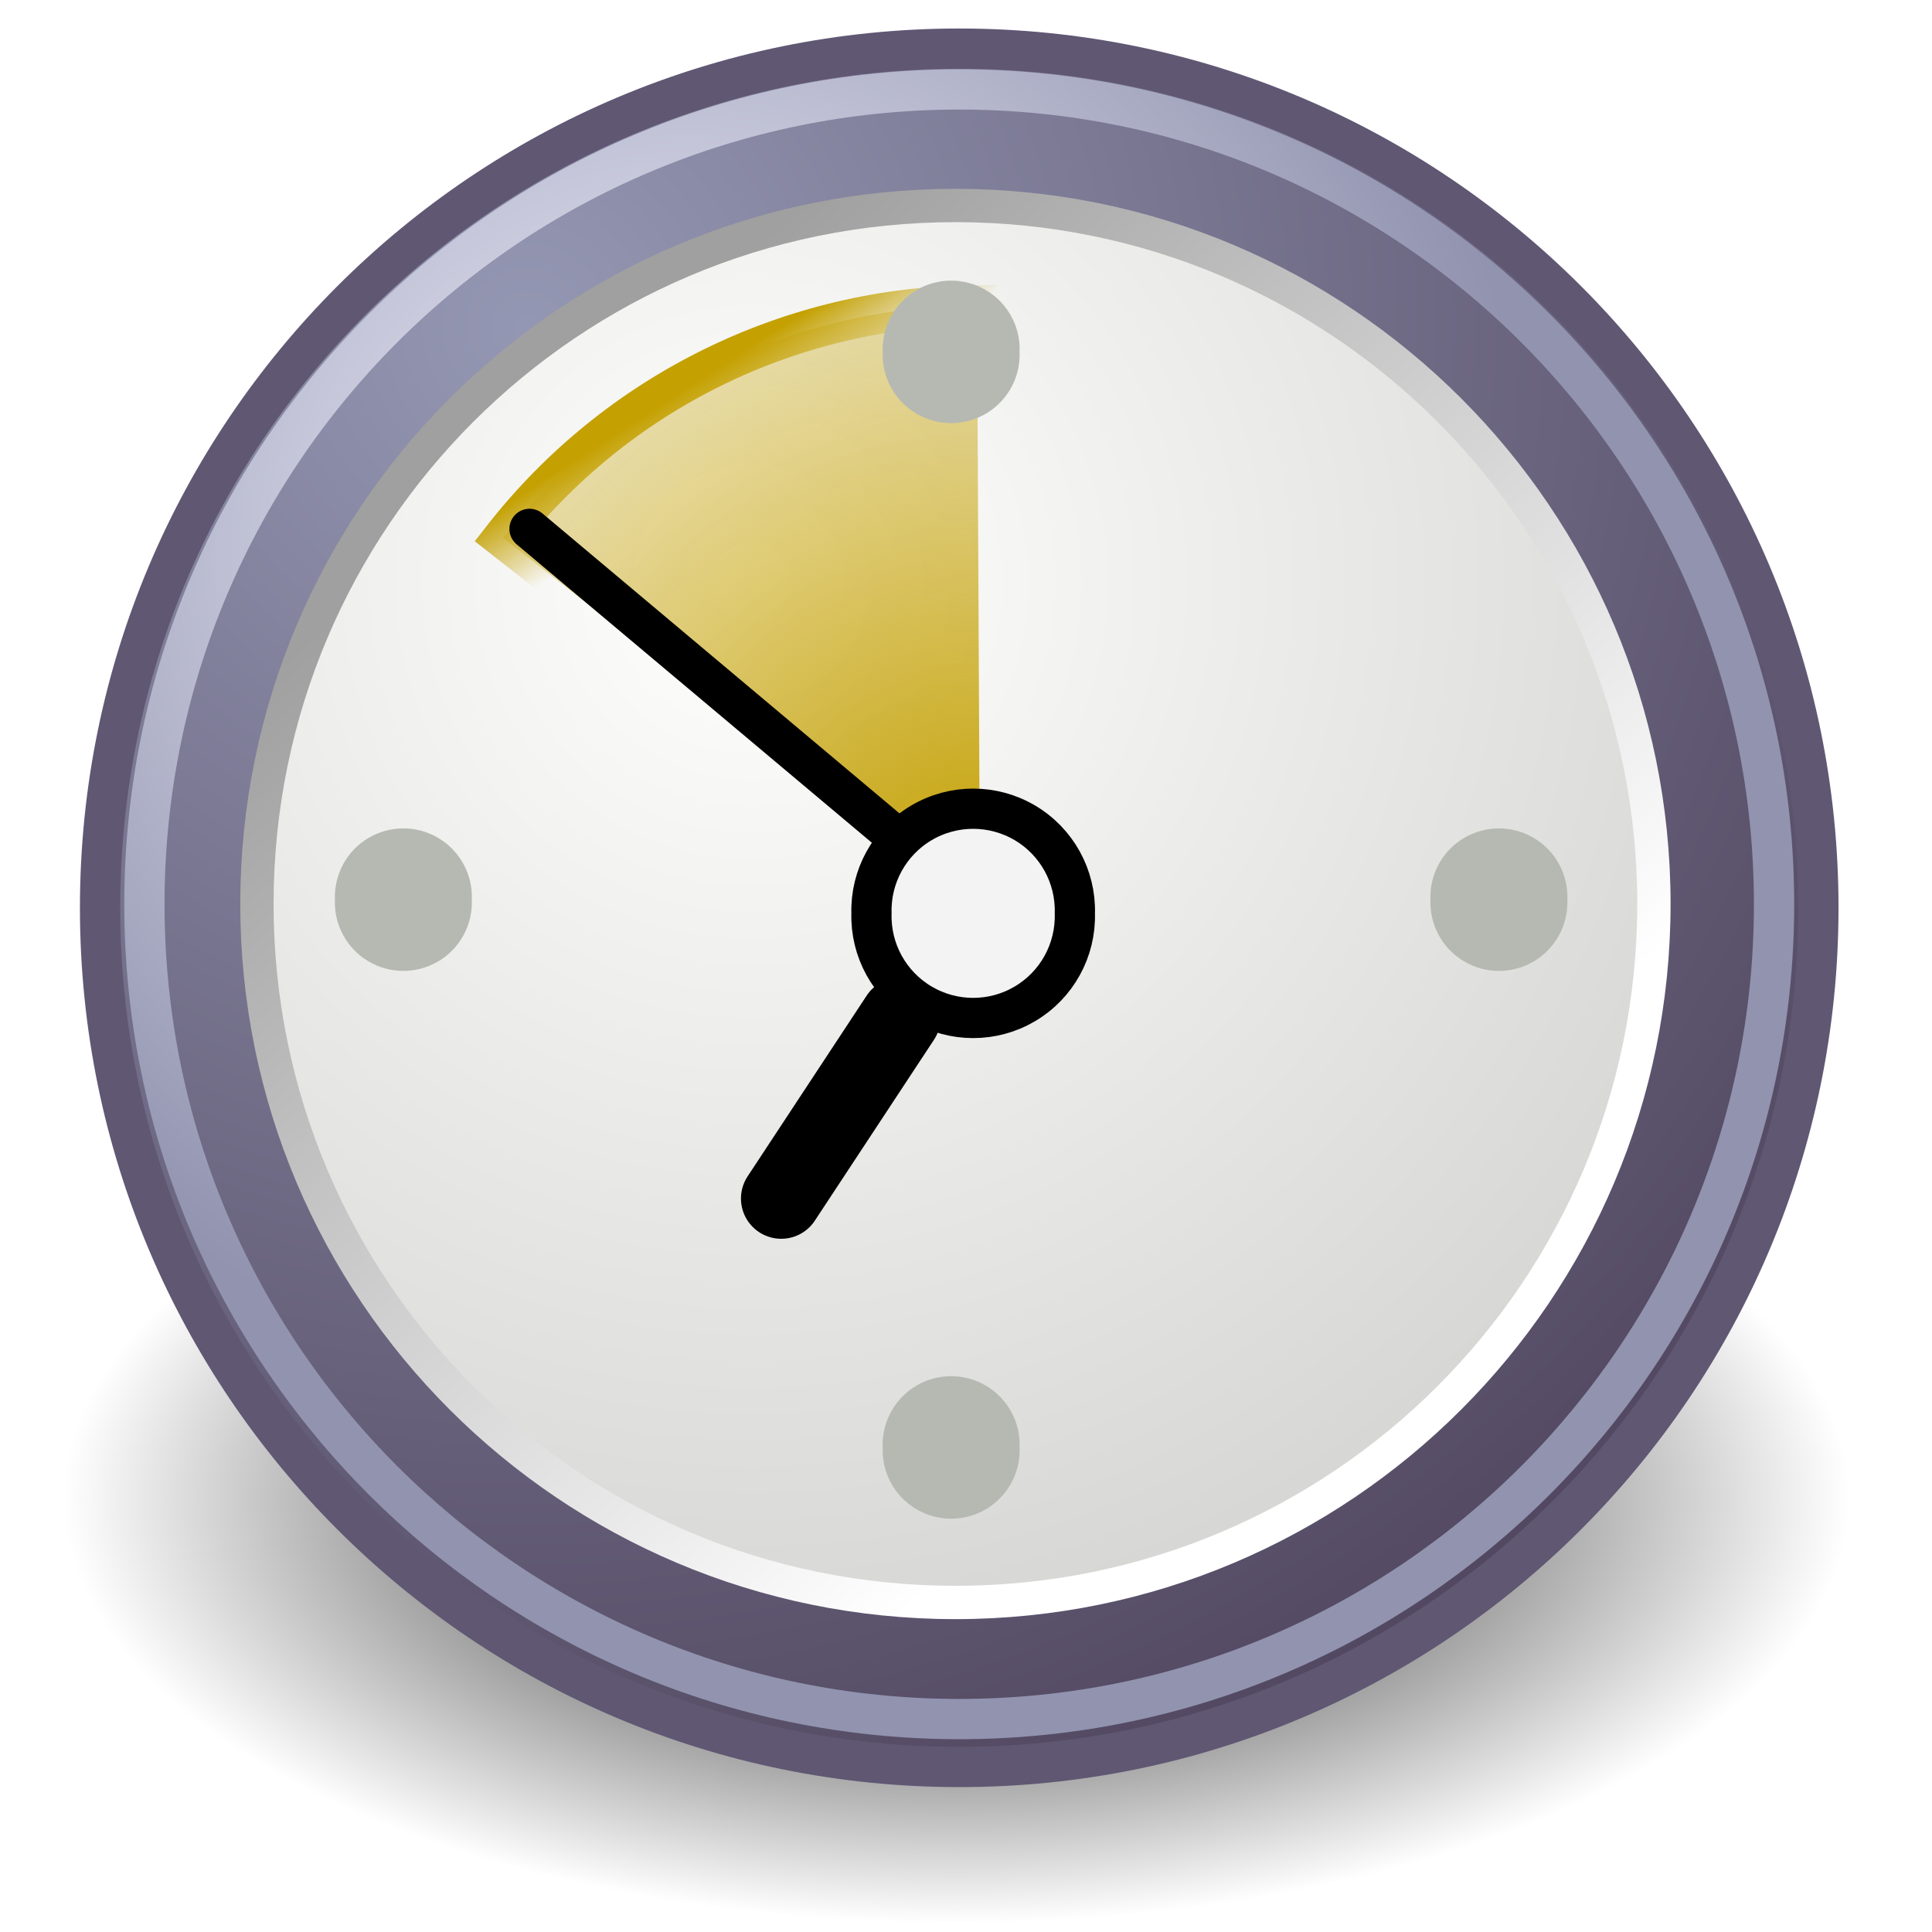
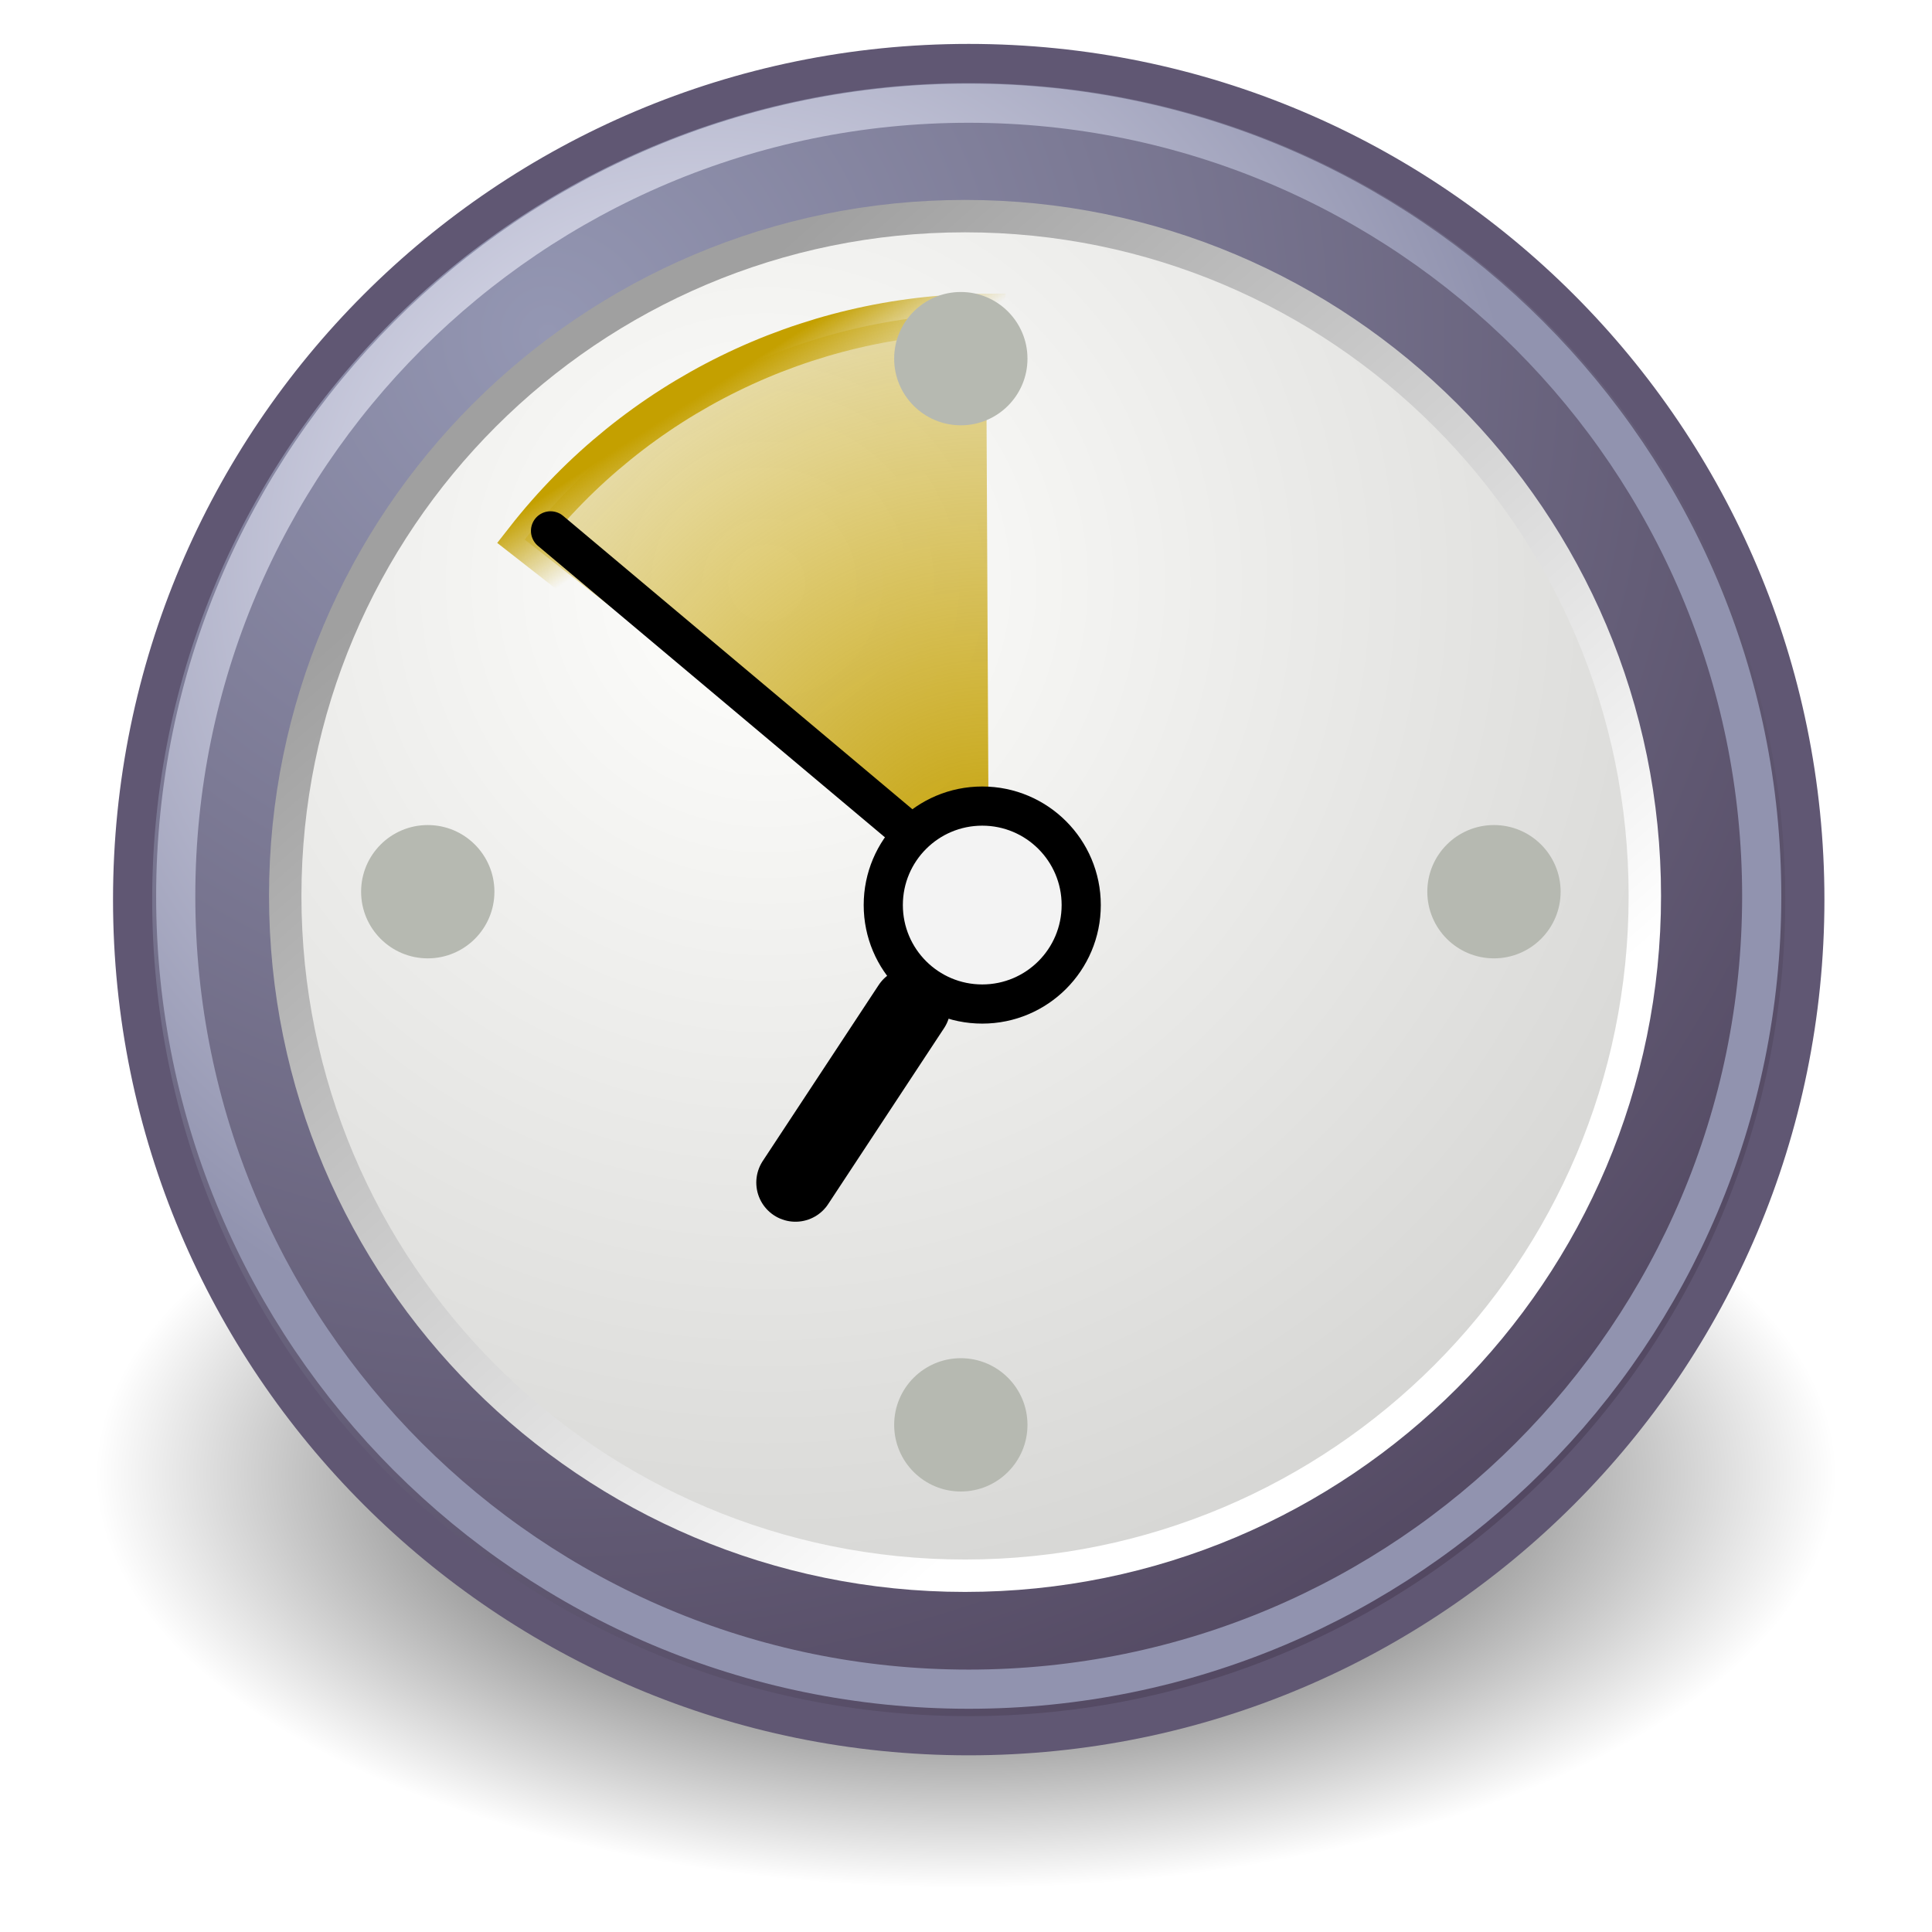
- <svg xmlns="http://www.w3.org/2000/svg" xmlns:xlink="http://www.w3.org/1999/xlink" width="48px" height="48px" id="svg11300" version="1.1">
+ <svg xmlns="http://www.w3.org/2000/svg" xmlns:xlink="http://www.w3.org/1999/xlink" width="22" height="22" id="svg11300" version="1.1">
  <defs id="defs3">
    <linearGradient id="linearGradient5204">
      <stop style="stop-color:#c4a000;stop-opacity:1;" offset="0" id="stop5206" />
      <stop style="stop-color:#c4a000;stop-opacity:0;" offset="1" id="stop5208" />
    </linearGradient>
    <linearGradient id="linearGradient5196">
      <stop style="stop-color:#c4a000;stop-opacity:1;" offset="0" id="stop5198" />
      <stop style="stop-color:#c4a000;stop-opacity:0;" offset="1" id="stop5200" />
    </linearGradient>
    <linearGradient id="linearGradient12512">
      <stop style="stop-color:#ffffff;stop-opacity:1;" offset="0" id="stop12513" />
      <stop style="stop-color:#fff520;stop-opacity:0.891;" offset="0.5" id="stop12517" />
      <stop style="stop-color:#fff300;stop-opacity:0;" offset="1" id="stop12514" />
    </linearGradient>
    <linearGradient id="linearGradient10653">
      <stop style="stop-color:#f3f4ff;stop-opacity:1;" offset="0" id="stop10655" />
      <stop style="stop-color:#9193af;stop-opacity:1;" offset="1" id="stop10657" />
    </linearGradient>
    <linearGradient id="linearGradient42174">
      <stop style="stop-color:#a0a0a0;stop-opacity:1;" offset="0" id="stop42176" />
      <stop style="stop-color:#ffffff;stop-opacity:1;" offset="1" id="stop42178" />
    </linearGradient>
    <linearGradient id="linearGradient2145">
      <stop style="stop-color:#fffffd;stop-opacity:1;" offset="0" id="stop2147" />
      <stop style="stop-color:#cbcbc9;stop-opacity:1;" offset="1" id="stop2149" />
    </linearGradient>
    <linearGradient id="linearGradient37935">
      <stop id="stop37937" offset="0" style="stop-color:#9497b3;stop-opacity:1;" />
      <stop id="stop37939" offset="1" style="stop-color:#4c4059;stop-opacity:1;" />
    </linearGradient>
    <linearGradient id="linearGradient2152">
      <stop id="stop2154" offset="0" style="stop-color:#9aa29a;stop-opacity:1;" />
      <stop id="stop2156" offset="1" style="stop-color:#b5beb5;stop-opacity:1;" />
    </linearGradient>
    <linearGradient id="linearGradient3816">
      <stop style="stop-color:#000000;stop-opacity:1;" offset="0" id="stop3818" />
      <stop style="stop-color:#000000;stop-opacity:0;" offset="1" id="stop3820" />
    </linearGradient>
-     <radialGradient xlink:href="#linearGradient3816" id="radialGradient3822" cx="31.113" cy="19.009" fx="31.113" fy="19.009" r="8.662" gradientUnits="userSpaceOnUse" />
-     <linearGradient xlink:href="#linearGradient2152" id="linearGradient4307" gradientUnits="userSpaceOnUse" gradientTransform="matrix(3.123841,0,0,0.969691,-31.88758,-19.59492)" x1="8.916" y1="37.197" x2="9.886" y2="52.091" />
-     <radialGradient xlink:href="#linearGradient10653" id="radialGradient4309" gradientUnits="userSpaceOnUse" cx="11.329" cy="10.584" fx="11.329" fy="10.584" r="15.532" />
-     <radialGradient xlink:href="#linearGradient2145" id="radialGradient4311" gradientUnits="userSpaceOnUse" cx="11.902" cy="10.045" fx="11.902" fy="10.045" r="29.293" />
-     <linearGradient xlink:href="#linearGradient42174" id="linearGradient4313" gradientUnits="userSpaceOnUse" x1="6.342" y1="7.789" x2="22.218" y2="25.884" />
-     <radialGradient xlink:href="#linearGradient5196" id="radialGradient5202" cx="23.375" cy="10.973" fx="23.375" fy="10.973" r="3.348" gradientTransform="matrix(3.63042,1.654030e-15,-1.608743e-15,3.742066,-61.48607,-29.18618)" gradientUnits="userSpaceOnUse" />
-     <linearGradient xlink:href="#linearGradient5204" id="linearGradient5210" x1="19.667" y1="4.257" x2="20.33" y2="5.285" gradientUnits="userSpaceOnUse" />
-     <radialGradient xlink:href="#linearGradient37935" id="radialGradient5212" gradientUnits="userSpaceOnUse" cx="8.747" cy="6.828" fx="8.747" fy="6.828" r="29.89" />
+     <radialGradient xlink:href="#linearGradient3816" id="radialGradient3822" cx="31.113" cy="19.009" fx="31.113" fy="19.009" r="8.662" gradientUnits="userSpaceOnUse" gradientTransform="matrix(1.14329,0,0,0.5440001,-24.57082,32.44715)" />
+     <linearGradient xlink:href="#linearGradient2152" id="linearGradient4307" gradientUnits="userSpaceOnUse" gradientTransform="matrix(1.393381,0,0,0.432528,-13.82262,17.44374)" x1="8.916" y1="37.197" x2="9.886" y2="52.091" />
+     <radialGradient xlink:href="#linearGradient10653" id="radialGradient4309" gradientUnits="userSpaceOnUse" cx="11.329" cy="10.584" fx="11.329" fy="10.584" r="15.532" gradientTransform="matrix(0.6055778,0,0,0.6055778,1.190207,25.96377)" />
+     <radialGradient xlink:href="#linearGradient2145" id="radialGradient4311" gradientUnits="userSpaceOnUse" cx="11.902" cy="10.045" fx="11.902" fy="10.045" r="29.293" gradientTransform="matrix(0.5191267,0,0,0.5191267,2.552839,27.42292)" />
+     <linearGradient xlink:href="#linearGradient42174" id="linearGradient4313" gradientUnits="userSpaceOnUse" x1="6.342" y1="7.789" x2="22.218" y2="25.884" gradientTransform="matrix(0.5191267,0,0,0.5191267,2.552839,27.42292)" />
+     <radialGradient xlink:href="#linearGradient5196" id="radialGradient5202" cx="23.375" cy="10.973" fx="23.375" fy="10.973" r="3.348" gradientTransform="matrix(2.86615,0,0,2.954293,-55.735,3.860511)" gradientUnits="userSpaceOnUse" />
+     <linearGradient xlink:href="#linearGradient5204" id="linearGradient5210" x1="19.667" y1="4.257" x2="20.33" y2="5.285" gradientUnits="userSpaceOnUse" gradientTransform="matrix(0.7894818,0,0,0.7894818,-7.192866,26.90247)" />
+     <radialGradient xlink:href="#linearGradient37935" id="radialGradient5212" gradientUnits="userSpaceOnUse" cx="8.747" cy="6.828" fx="8.747" fy="6.828" r="29.89" gradientTransform="matrix(0.6385296,0,0,0.6385296,0.654755,25.44596)" />
  </defs>
-   <g id="layer1">
-     <path d="M 39.775 19.009 A 8.662 8.662 0 1 1  22.451,19.009 A 8.662 8.662 0 1 1  39.775 19.009 z" id="path4318" style="opacity:1;color:#000000;fill:url(#radialGradient3822);fill-opacity:1;fill-rule:evenodd;stroke:none;stroke-width:1px;stroke-linecap:round;stroke-linejoin:round;marker:none;marker-start:none;marker-mid:none;marker-end:none;stroke-miterlimit:4;stroke-dasharray:none;stroke-dashoffset:0;stroke-opacity:1;visibility:visible;display:inline;overflow:visible" transform="matrix(2.563158,0,0,1.219602,-55.98414,14.04144)" />
-     <path id="path14341" d="M 18.588,1.404 L 4.227,18.097 L 5.485,19.34 L 18.588,1.404 z " style="color:#000000;fill:url(#linearGradient4307);fill-opacity:1;fill-rule:evenodd;stroke:none;stroke-width:1;stroke-linecap:butt;stroke-linejoin:miter;marker:none;marker-start:none;marker-mid:none;marker-end:none;stroke-miterlimit:4;stroke-dashoffset:0;stroke-opacity:1;visibility:visible;display:inline;overflow:visible" />
-     <path id="path18921" d="M 18.467,1.314 L 5.661,19.073 L 7.49,20.688 L 18.467,1.314 z " style="fill:#fefefe;fill-opacity:1;fill-rule:evenodd;stroke:none;stroke-width:1;stroke-linecap:butt;stroke-linejoin:miter;stroke-miterlimit:4;stroke-opacity:1" />
-     <path transform="matrix(1.431529,0,0,1.431529,0.569459,-1.654618)" d="M 31.161 16.911 A 14.911 14.911 0 1 1  1.339,16.911 A 14.911 14.911 0 1 1  31.161 16.911 z" id="path27786" style="fill:url(#radialGradient5212);fill-opacity:1;fill-rule:evenodd;stroke:#605773;stroke-width:0.699;stroke-linecap:round;stroke-linejoin:round;stroke-miterlimit:4;stroke-dashoffset:0;stroke-opacity:1" />
-     <path transform="matrix(1.163838,0,0,1.163838,4.824801,2.777556)" d="M 31.161 16.911 A 14.911 14.911 0 1 1  1.339,16.911 A 14.911 14.911 0 1 1  31.161 16.911 z" id="path35549" style="fill:url(#radialGradient4311);fill-opacity:1;fill-rule:evenodd;stroke:url(#linearGradient4313);stroke-width:0.711;stroke-linecap:round;stroke-linejoin:round;stroke-miterlimit:4;stroke-dashoffset:0;stroke-opacity:1" />
-     <path style="opacity:1;color:#000000;fill:url(#radialGradient5202);fill-opacity:1;fill-rule:evenodd;stroke:url(#linearGradient5210);stroke-width:0.565;stroke-linecap:butt;stroke-linejoin:miter;marker:none;marker-start:none;marker-mid:none;marker-end:none;stroke-miterlimit:4;stroke-dasharray:none;stroke-dashoffset:0;stroke-opacity:1;visibility:visible;display:inline;overflow:visible" id="path4120" d="M 16.679,6.639 A 8.5,8.5 0 0 1 23.333,3.375 L 23.375,11.875 z" transform="matrix(1.769951,0,0,1.769951,-17.02424,1.610741)" />
-     <path transform="matrix(2.073295,0,0,2.073295,-7.310224,-13.13682)" d="M 16.406 17.281 A 1.219 1.219 0 1 1  13.969,17.281 A 1.219 1.219 0 1 1  16.406 17.281 z" id="path34778" style="fill:#f3f3f3;fill-opacity:1;fill-rule:evenodd;stroke:#000000;stroke-width:0.482;stroke-linecap:round;stroke-linejoin:round;stroke-miterlimit:4;stroke-dashoffset:0;stroke-opacity:1;stroke-dasharray:none" />
-     <path id="path35559" d="M 22.177,20.718 L 13.156,13.14" style="fill:none;fill-opacity:0.75;fill-rule:evenodd;stroke:#000000;stroke-width:1;stroke-linecap:round;stroke-linejoin:miter;stroke-miterlimit:4;stroke-opacity:1;stroke-dasharray:none" />
-     <path id="path35561" d="M 19.409,29.777 L 22.369,25.283" style="fill:none;fill-opacity:0.75;fill-rule:evenodd;stroke:#000000;stroke-width:2;stroke-linecap:round;stroke-linejoin:miter;stroke-miterlimit:4;stroke-opacity:1;stroke-dasharray:none" />
-     <path transform="matrix(2.749493,0,0,2.749493,-22.30073,-12.40939)" d="M 17.324 7.693 A 0.619 0.619 0 1 1  16.087,7.693 A 0.619 0.619 0 1 1  17.324 7.693 z" id="path35563" style="fill:#b6b9b1;fill-opacity:1;fill-rule:evenodd;stroke:none;stroke-width:1.369;stroke-linecap:round;stroke-linejoin:round;stroke-miterlimit:4;stroke-dashoffset:0;stroke-opacity:1;opacity:1" />
-     <path transform="matrix(2.749493,0,0,2.749493,-22.30073,14.80922)" d="M 17.324 7.693 A 0.619 0.619 0 1 1  16.087,7.693 A 0.619 0.619 0 1 1  17.324 7.693 z" id="path35565" style="fill:#b6b9b1;fill-opacity:1;fill-rule:evenodd;stroke:none;stroke-width:1.369;stroke-linecap:round;stroke-linejoin:round;stroke-miterlimit:4;stroke-dashoffset:0;stroke-opacity:1;opacity:1" />
-     <path transform="matrix(2.749493,0,0,2.749493,-35.91004,1.19989)" d="M 17.324 7.693 A 0.619 0.619 0 1 1  16.087,7.693 A 0.619 0.619 0 1 1  17.324 7.693 z" id="path35567" style="fill:#b6b9b1;fill-opacity:1;fill-rule:evenodd;stroke:none;stroke-width:1.369;stroke-linecap:round;stroke-linejoin:round;stroke-miterlimit:4;stroke-dashoffset:0;stroke-opacity:1;opacity:1" />
-     <path transform="matrix(2.749493,0,0,2.749493,-8.691448,1.19989)" d="M 17.324 7.693 A 0.619 0.619 0 1 1  16.087,7.693 A 0.619 0.619 0 1 1  17.324 7.693 z" id="path35569" style="fill:#b6b9b1;fill-opacity:1;fill-rule:evenodd;stroke:none;stroke-width:1.369;stroke-linecap:round;stroke-linejoin:round;stroke-miterlimit:4;stroke-dashoffset:0;stroke-opacity:1;opacity:1" />
-     <path style="fill:none;fill-opacity:1;fill-rule:evenodd;stroke:url(#radialGradient4309);stroke-width:0.737;stroke-linecap:round;stroke-linejoin:round;stroke-miterlimit:4;stroke-dashoffset:0;stroke-opacity:1" id="path10651" d="M 31.161 16.911 A 14.911 14.911 0 1 1  1.339,16.911 A 14.911 14.911 0 1 1  31.161 16.911 z" transform="matrix(1.357654,0,0,1.357654,1.769896,-0.493735)" />
+   <g id="layer1" transform="translate(0,-26)">
+     <ellipse id="path4318" style="color:#000000;display:inline;overflow:visible;visibility:visible;opacity:1;fill:url(#radialGradient3822);fill-opacity:1;fill-rule:evenodd;stroke:none;stroke-width:0.789px;stroke-linecap:round;stroke-linejoin:round;stroke-miterlimit:4;stroke-dasharray:none;stroke-dashoffset:0;stroke-opacity:1;marker:none;marker-start:none;marker-mid:none;marker-end:none" cx="11" cy="42.788" rx="9.903" ry="4.712" />
+     <path id="path14341" d="m 8.692,26.81 -6.406,7.446 0.561,0.555 z" style="color:#000000;display:inline;overflow:visible;visibility:visible;fill:url(#linearGradient4307);fill-opacity:1;fill-rule:evenodd;stroke:none;stroke-width:0.446;stroke-linecap:butt;stroke-linejoin:miter;stroke-miterlimit:4;stroke-dashoffset:0;stroke-opacity:1;marker:none;marker-start:none;marker-mid:none;marker-end:none" />
+     <path id="path18921" d="m 8.638,26.77 -5.712,7.921 0.816,0.721 z" style="fill:#fefefe;fill-opacity:1;fill-rule:evenodd;stroke:none;stroke-width:0.446;stroke-linecap:butt;stroke-linejoin:miter;stroke-miterlimit:4;stroke-opacity:1" />
+     <circle id="path27786" style="fill:url(#radialGradient5212);fill-opacity:1;fill-rule:evenodd;stroke:#605773;stroke-width:0.446;stroke-linecap:round;stroke-linejoin:round;stroke-miterlimit:4;stroke-dashoffset:0;stroke-opacity:1" cx="11.031" cy="36.244" r="9.521" />
+     <circle id="path35549" style="fill:url(#radialGradient4311);fill-opacity:1;fill-rule:evenodd;stroke:url(#linearGradient4313);stroke-width:0.369;stroke-linecap:round;stroke-linejoin:round;stroke-miterlimit:4;stroke-dashoffset:0;stroke-opacity:1" cx="10.989" cy="36.202" r="7.741" />
+     <path style="color:#000000;display:inline;overflow:visible;visibility:visible;opacity:1;fill:url(#radialGradient5202);fill-opacity:1;fill-rule:evenodd;stroke:url(#linearGradient5210);stroke-width:0.446;stroke-linecap:butt;stroke-linejoin:miter;stroke-miterlimit:4;stroke-dasharray:none;stroke-dashoffset:0;stroke-opacity:1;marker:none;marker-start:none;marker-mid:none;marker-end:none" id="path4120" d="m 5.975,32.144 a 6.711,6.711 0 0 1 5.253,-2.577 l 0.033,6.711 z" />
+     <circle id="path34778" style="fill:#f3f3f3;fill-opacity:1;fill-rule:evenodd;stroke:#000000;stroke-width:0.446;stroke-linecap:round;stroke-linejoin:round;stroke-miterlimit:4;stroke-dasharray:none;stroke-dashoffset:0;stroke-opacity:1" cx="11.185" cy="36.306" r="1.127" />
+     <path id="path35559" d="M 10.293,35.425 6.269,32.045" style="fill:none;fill-opacity:0.75;fill-rule:evenodd;stroke:#000000;stroke-width:0.446;stroke-linecap:round;stroke-linejoin:miter;stroke-miterlimit:4;stroke-dasharray:none;stroke-opacity:1" />
+     <path id="path35561" d="m 9.058,39.466 1.32,-2.004" style="fill:none;fill-opacity:0.75;fill-rule:evenodd;stroke:#000000;stroke-width:0.892;stroke-linecap:round;stroke-linejoin:miter;stroke-miterlimit:4;stroke-dasharray:none;stroke-opacity:1" />
+     <circle id="path35563" style="opacity:1;fill:#b6b9b1;fill-opacity:1;fill-rule:evenodd;stroke:none;stroke-width:1.679;stroke-linecap:round;stroke-linejoin:round;stroke-miterlimit:4;stroke-dashoffset:0;stroke-opacity:1" cx="10.941" cy="30.084" r="0.759" />
+     <circle id="path35565" style="opacity:1;fill:#b6b9b1;fill-opacity:1;fill-rule:evenodd;stroke:none;stroke-width:1.679;stroke-linecap:round;stroke-linejoin:round;stroke-miterlimit:4;stroke-dashoffset:0;stroke-opacity:1" cx="10.941" cy="42.225" r="0.759" />
+     <circle id="path35567" style="opacity:1;fill:#b6b9b1;fill-opacity:1;fill-rule:evenodd;stroke:none;stroke-width:1.679;stroke-linecap:round;stroke-linejoin:round;stroke-miterlimit:4;stroke-dashoffset:0;stroke-opacity:1" cx="4.871" cy="36.154" r="0.759" />
+     <circle id="path35569" style="opacity:1;fill:#b6b9b1;fill-opacity:1;fill-rule:evenodd;stroke:none;stroke-width:1.679;stroke-linecap:round;stroke-linejoin:round;stroke-miterlimit:4;stroke-dashoffset:0;stroke-opacity:1" cx="17.012" cy="36.154" r="0.759" />
+     <circle style="fill:none;fill-opacity:1;fill-rule:evenodd;stroke:url(#radialGradient4309);stroke-width:0.446;stroke-linecap:round;stroke-linejoin:round;stroke-miterlimit:4;stroke-dashoffset:0;stroke-opacity:1" id="path10651" cx="11.031" cy="36.205" r="9.03" />
  </g>
</svg>
